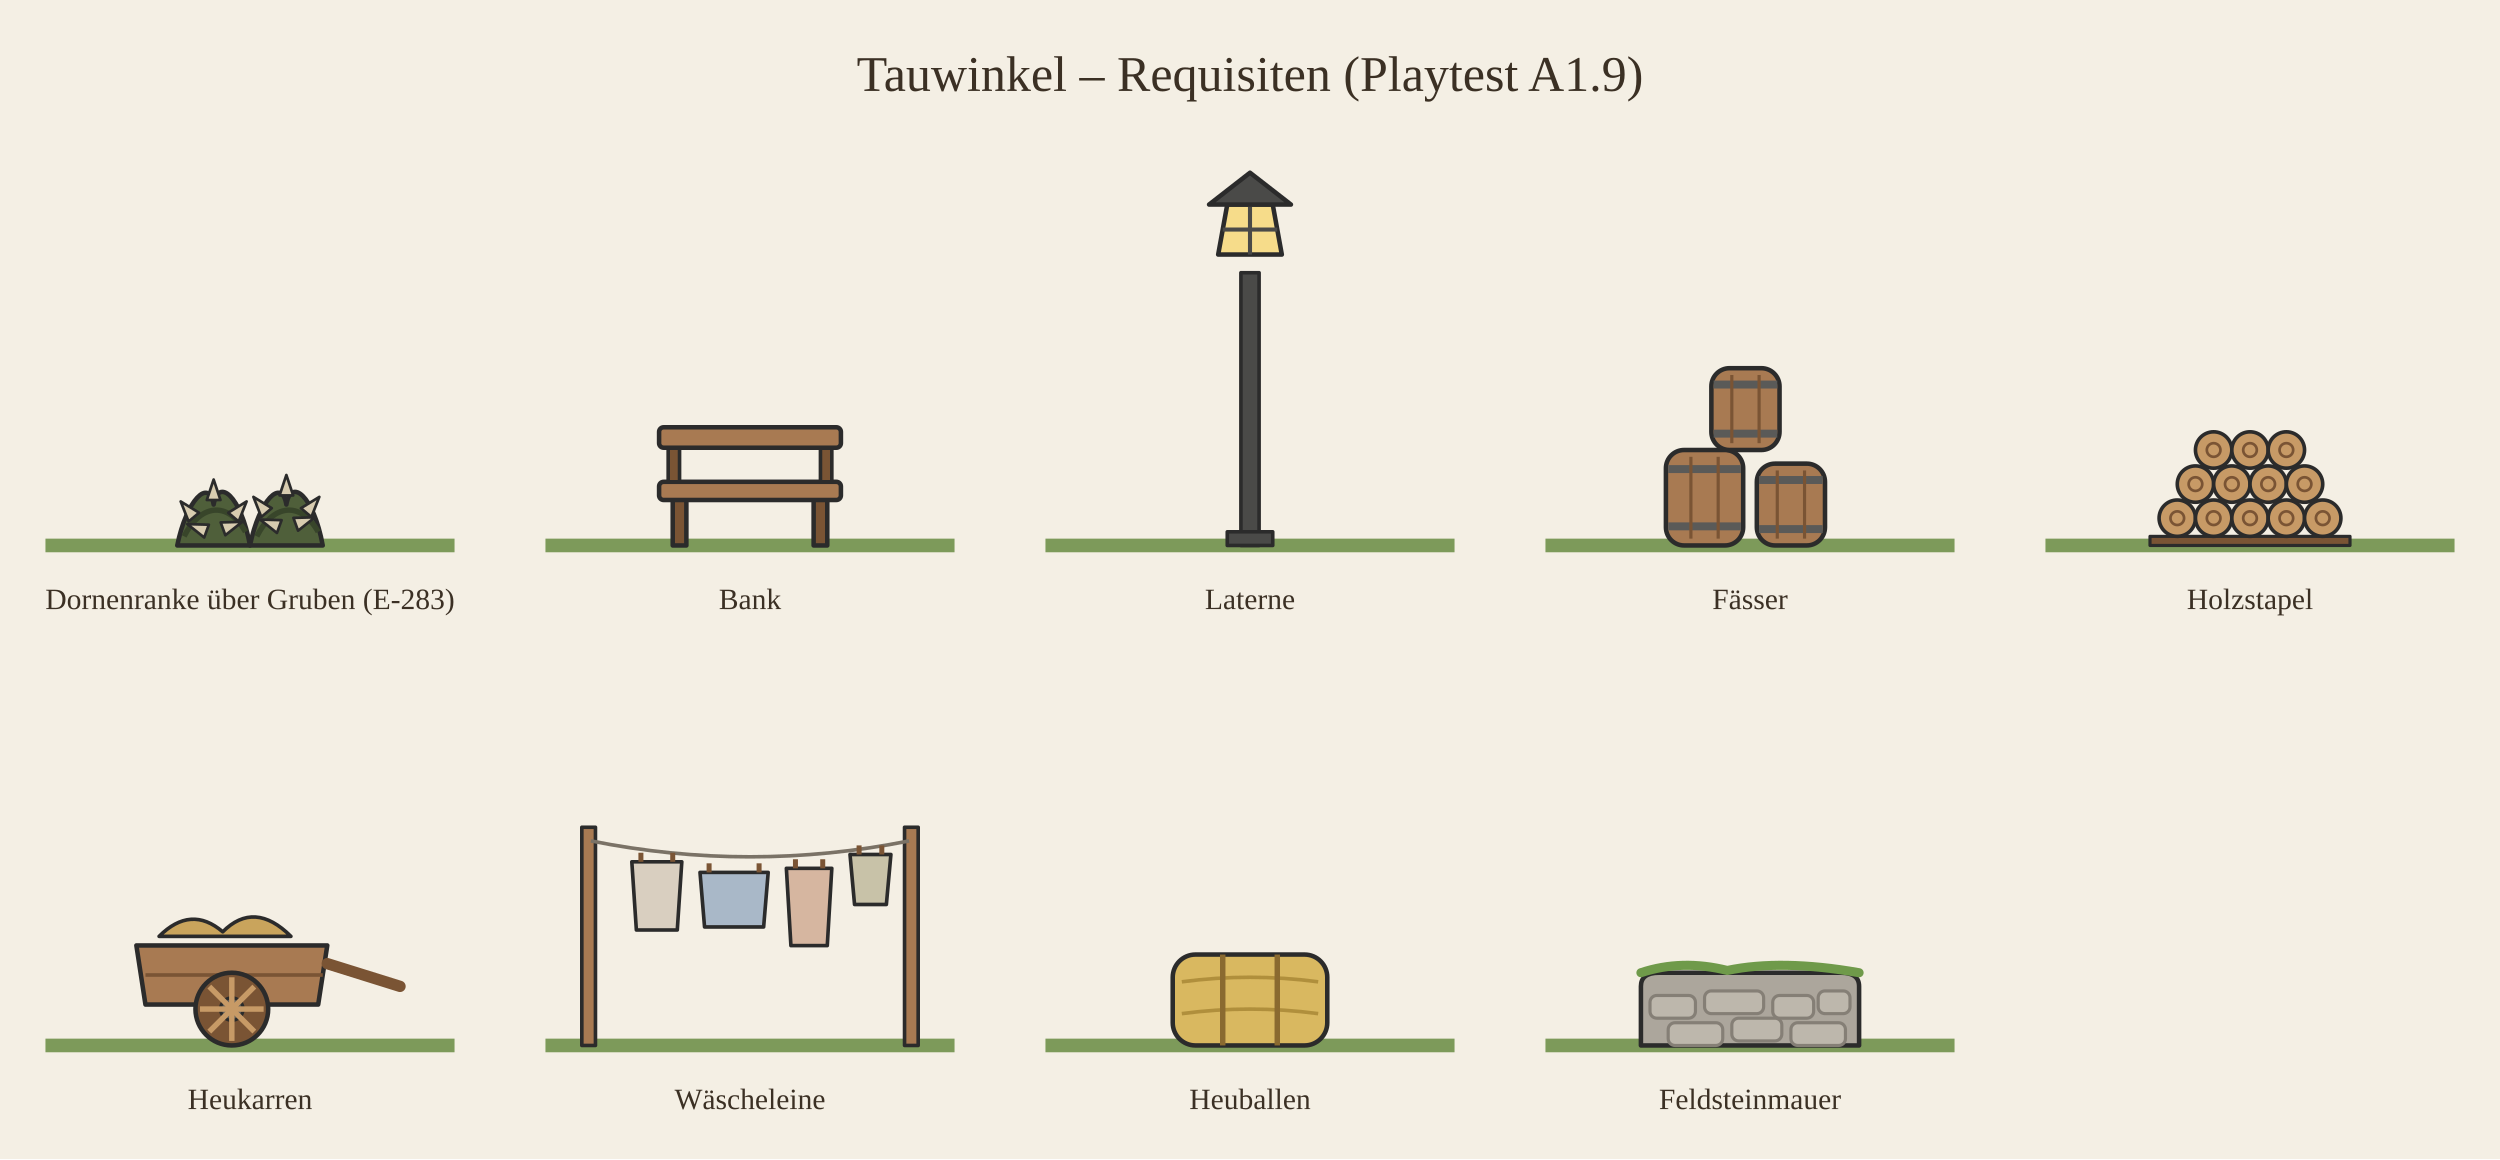
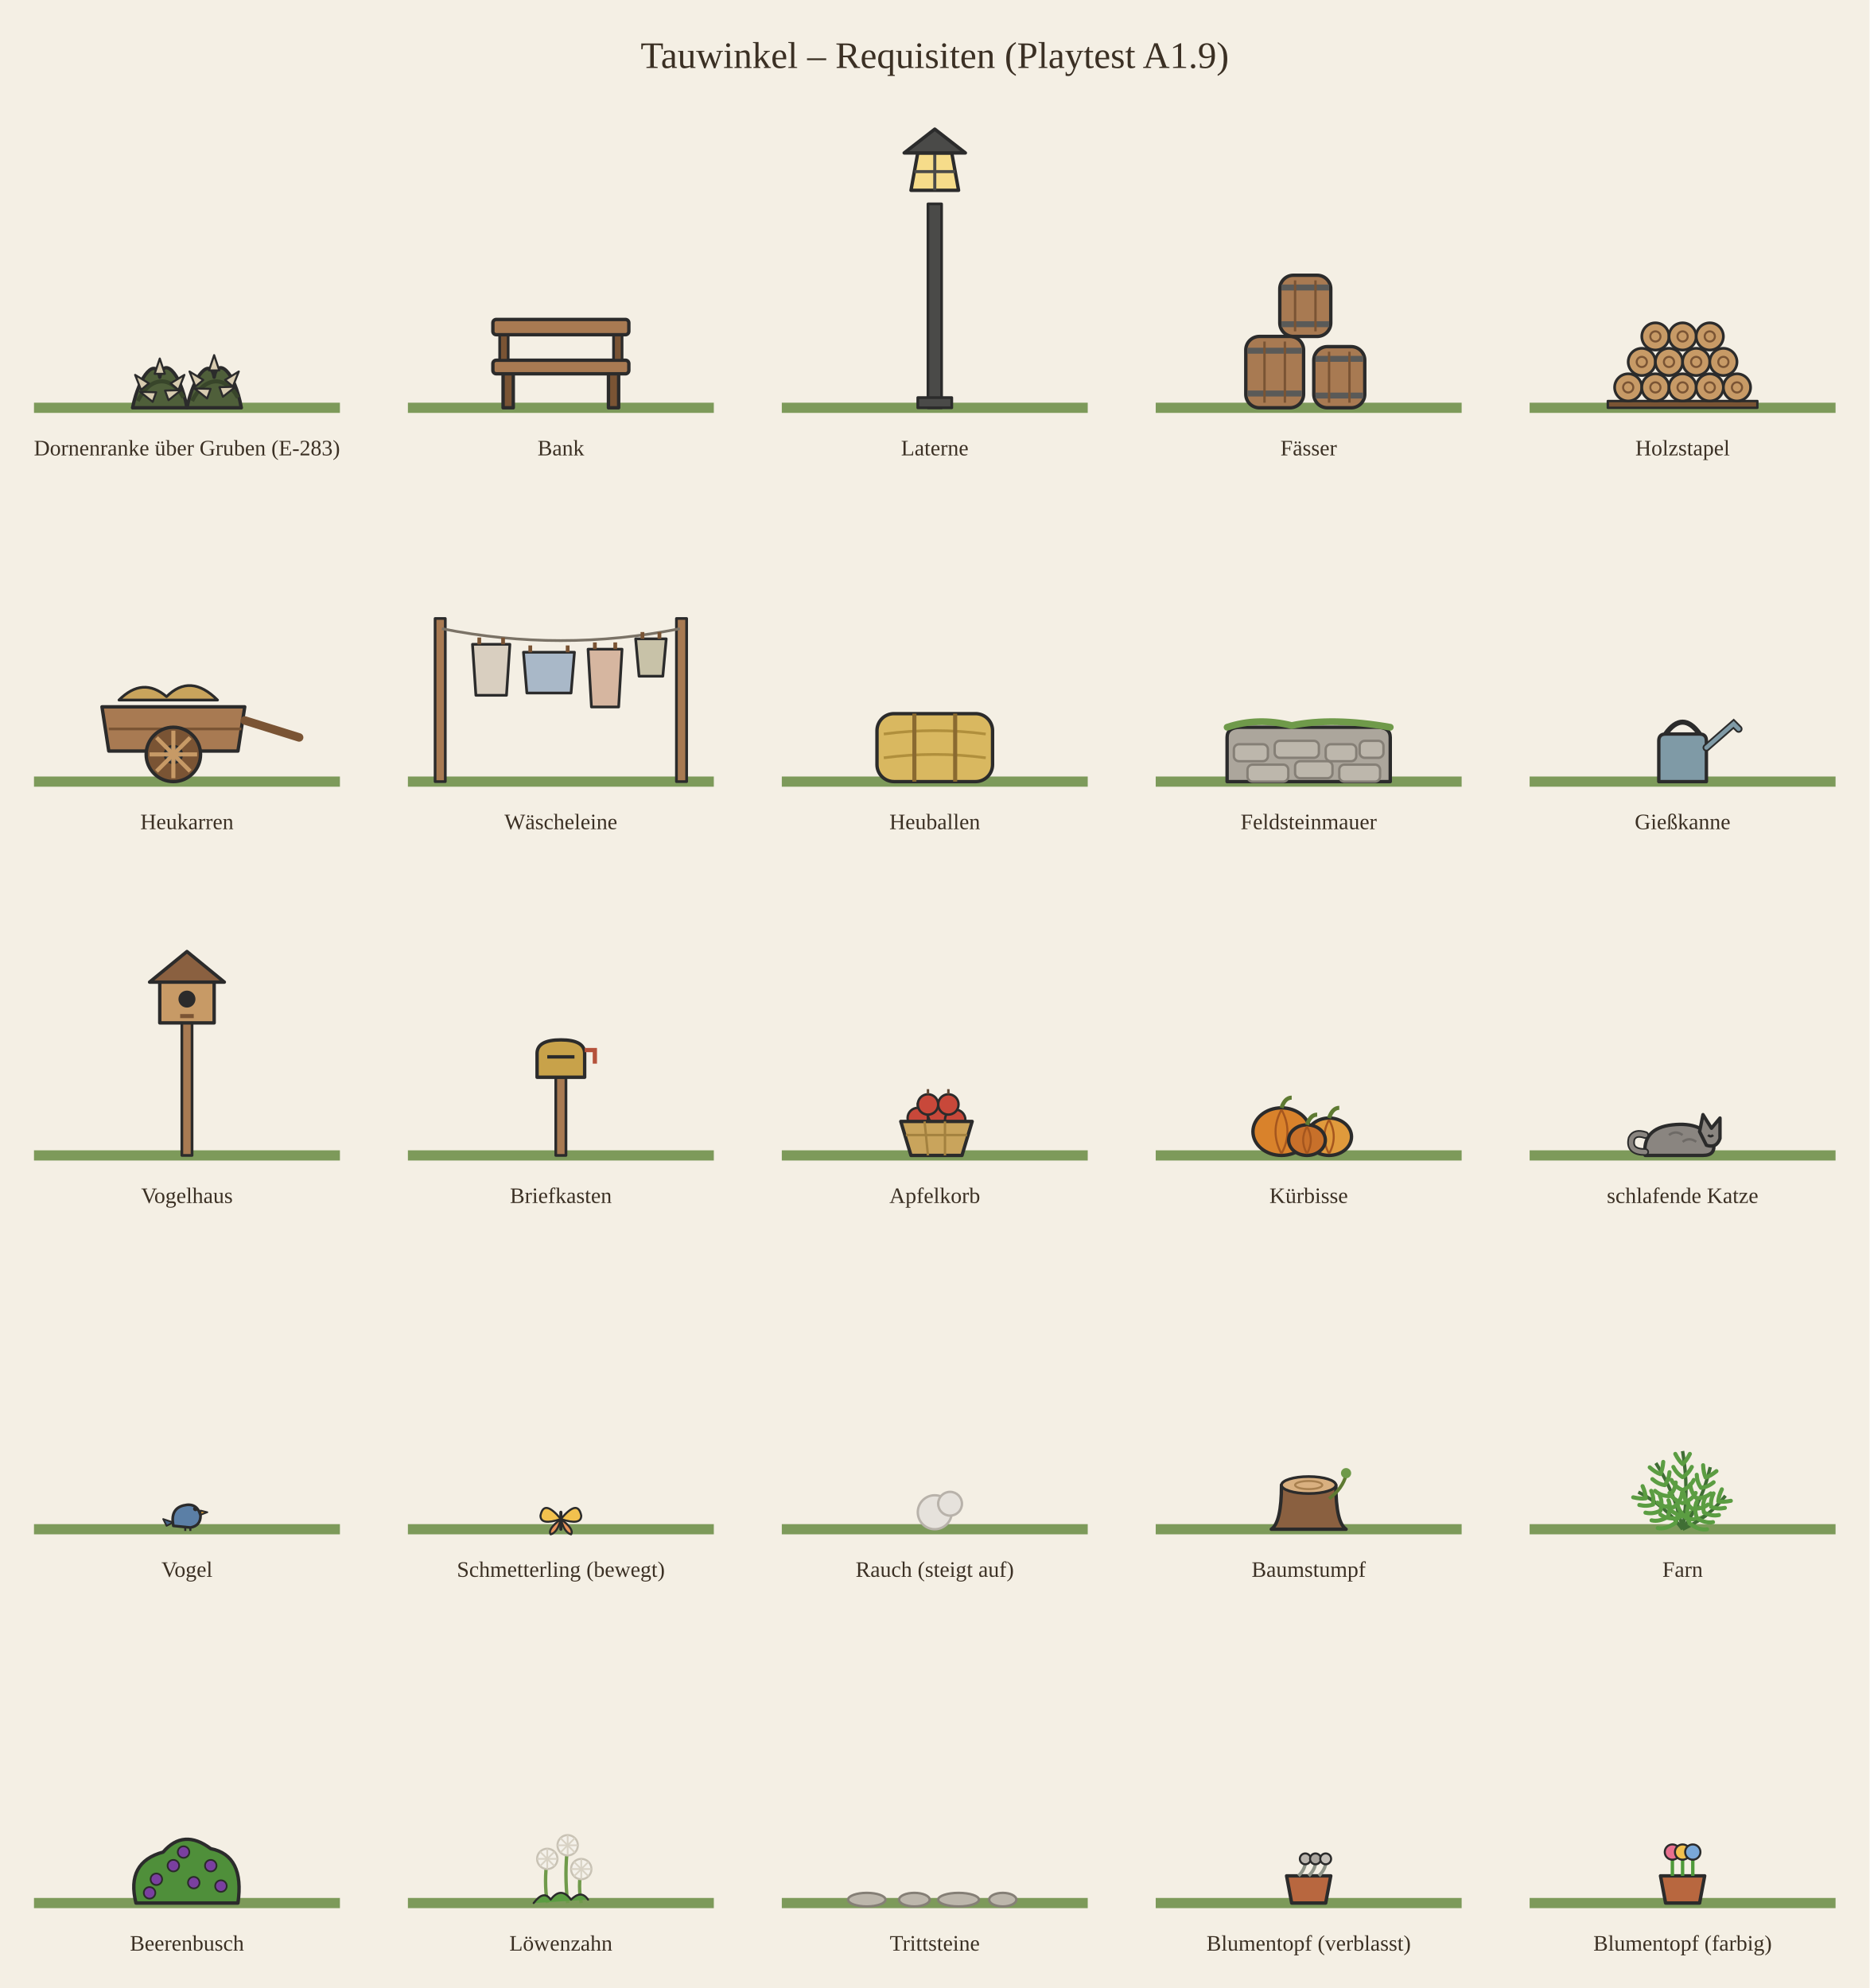
- <svg xmlns="http://www.w3.org/2000/svg" viewBox="0 0 1100 510">
-   <rect width="1100" height="510" fill="#f4efe4" />
+ <svg xmlns="http://www.w3.org/2000/svg" viewBox="0 0 1100 1170">
+   <rect width="1100" height="1170" fill="#f4efe4" />
  <text x="550.0" y="40" font-size="22" fill="#3b3024" text-anchor="middle">Tauwinkel – Requisiten (Playtest A1.9)</text>
  <path d="M 20.0,240 H 200.0" stroke="#7d9a5a" stroke-width="6" />
  <g transform="translate(110.0 240)">
    <path d="M -32,0 C -28,-20 -18,-30 -16,-18 C -14,-30 -4,-22 0,0 Z" fill="#4f5f3a" stroke="#2b2b2b" stroke-width="2.0" stroke-linejoin="round" stroke-linecap="round" />
    <path d="M -29,-4 C -22,-18 -10,-20 -2,-6" fill="none" stroke="#38452a" stroke-width="2.4" />
    <path d="M -29,-12 L -26,-21 L -23,-12 Z" fill="#d8ccb0" stroke="#2b2b2b" stroke-width="1.2" stroke-linejoin="round" stroke-linecap="round" transform="rotate(-40 -26 -14)" />
    <path d="M -19,-20 L -16,-29 L -13,-20 Z" fill="#d8ccb0" stroke="#2b2b2b" stroke-width="1.2" stroke-linejoin="round" stroke-linecap="round" transform="rotate(0 -16 -22)" />
    <path d="M -9,-12 L -6,-21 L -3,-12 Z" fill="#d8ccb0" stroke="#2b2b2b" stroke-width="1.2" stroke-linejoin="round" stroke-linecap="round" transform="rotate(40 -6 -14)" />
    <path d="M -24,-5 L -21,-14 L -18,-5 Z" fill="#d8ccb0" stroke="#2b2b2b" stroke-width="1.2" stroke-linejoin="round" stroke-linecap="round" transform="rotate(-70 -21 -7)" />
    <path d="M -13,-6 L -10,-15 L -7,-6 Z" fill="#d8ccb0" stroke="#2b2b2b" stroke-width="1.2" stroke-linejoin="round" stroke-linecap="round" transform="rotate(70 -10 -8)" />
    <path d="M 0,0 C 4,-20 14,-30 16,-18 C 18,-30 28,-22 32,0 Z" fill="#4f5f3a" stroke="#2b2b2b" stroke-width="2.0" stroke-linejoin="round" stroke-linecap="round" />
    <path d="M 3,-4 C 10,-18 22,-20 30,-6" fill="none" stroke="#38452a" stroke-width="2.4" />
    <path d="M 3,-14 L 6,-23 L 9,-14 Z" fill="#d8ccb0" stroke="#2b2b2b" stroke-width="1.2" stroke-linejoin="round" stroke-linecap="round" transform="rotate(-40 6 -16)" />
    <path d="M 13,-22 L 16,-31 L 19,-22 Z" fill="#d8ccb0" stroke="#2b2b2b" stroke-width="1.2" stroke-linejoin="round" stroke-linecap="round" transform="rotate(0 16 -24)" />
    <path d="M 23,-14 L 26,-23 L 29,-14 Z" fill="#d8ccb0" stroke="#2b2b2b" stroke-width="1.2" stroke-linejoin="round" stroke-linecap="round" transform="rotate(40 26 -16)" />
    <path d="M 8,-7 L 11,-16 L 14,-7 Z" fill="#d8ccb0" stroke="#2b2b2b" stroke-width="1.2" stroke-linejoin="round" stroke-linecap="round" transform="rotate(-70 11 -9)" />
    <path d="M 19,-8 L 22,-17 L 25,-8 Z" fill="#d8ccb0" stroke="#2b2b2b" stroke-width="1.2" stroke-linejoin="round" stroke-linecap="round" transform="rotate(70 22 -10)" />
  </g>
  <text x="110.0" y="268" font-size="13" fill="#3b3024" text-anchor="middle">Dornenranke über Gruben (E-283)</text>
  <path d="M 240.0,240 H 420.0" stroke="#7d9a5a" stroke-width="6" />
  <g transform="translate(330.0 240)">
    <rect x="-34" y="-22" width="6" height="22" fill="#7a5434" stroke="#2b2b2b" stroke-width="2.0" stroke-linejoin="round" stroke-linecap="round" />
    <rect x="28" y="-22" width="6" height="22" fill="#7a5434" stroke="#2b2b2b" stroke-width="2.0" stroke-linejoin="round" stroke-linecap="round" />
    <rect x="-40" y="-28" width="80" height="8" rx="2" fill="#a87a52" stroke="#2b2b2b" stroke-width="2.0" stroke-linejoin="round" stroke-linecap="round" />
    <rect x="-36" y="-50" width="5" height="22" fill="#7a5434" stroke="#2b2b2b" stroke-width="1.6" stroke-linejoin="round" stroke-linecap="round" />
    <rect x="31" y="-50" width="5" height="22" fill="#7a5434" stroke="#2b2b2b" stroke-width="1.6" stroke-linejoin="round" stroke-linecap="round" />
    <rect x="-40" y="-52" width="80" height="9" rx="2" fill="#a87a52" stroke="#2b2b2b" stroke-width="2.0" stroke-linejoin="round" stroke-linecap="round" />
  </g>
  <text x="330.0" y="268" font-size="13" fill="#3b3024" text-anchor="middle">Bank</text>
  <path d="M 460.0,240 H 640.0" stroke="#7d9a5a" stroke-width="6" />
  <g transform="translate(550.0 240)">
    <rect x="-4" y="-120" width="8" height="120" fill="#4a4a48" stroke="#2b2b2b" stroke-width="1.6" stroke-linejoin="round" stroke-linecap="round" />
    <rect x="-10" y="-6" width="20" height="6" fill="#4a4a48" stroke="#2b2b2b" stroke-width="1.6" stroke-linejoin="round" stroke-linecap="round" />
    <path d="M -14,-128 H 14 L 10,-150 H -10 Z" fill="#f6dc8a" stroke="#2b2b2b" stroke-width="2.0" stroke-linejoin="round" stroke-linecap="round" />
    <path d="M 0,-128 V -150 M -12,-139 H 12" stroke="#4a4a48" stroke-width="1.8" />
    <path d="M -18,-150 H 18 L 0,-164 Z" fill="#4a4a48" stroke="#2b2b2b" stroke-width="2.0" stroke-linejoin="round" stroke-linecap="round" />
  </g>
  <text x="550.0" y="268" font-size="13" fill="#3b3024" text-anchor="middle">Laterne</text>
  <path d="M 680.0,240 H 860.0" stroke="#7d9a5a" stroke-width="6" />
  <g transform="translate(770.0 240)">
    <rect x="-37.0" y="-42" width="34" height="42" rx="8" fill="#a87a52" stroke="#2b2b2b" stroke-width="2.0" stroke-linejoin="round" stroke-linecap="round" />
    <path d="M -36.0,-8.4 H -4.0" stroke="#5a5a58" stroke-width="3.5" />
    <path d="M -36.0,-33.6 H -4.0" stroke="#5a5a58" stroke-width="3.5" />
    <path d="M -26,-39 V -3 M -14,-39 V -3" stroke="#7a5434" stroke-width="1.4" />
    <rect x="3.0" y="-36" width="30" height="36" rx="8" fill="#a87a52" stroke="#2b2b2b" stroke-width="2.0" stroke-linejoin="round" stroke-linecap="round" />
    <path d="M 4.0,-7.2 H 32.0" stroke="#5a5a58" stroke-width="3.5" />
    <path d="M 4.0,-28.8 H 32.0" stroke="#5a5a58" stroke-width="3.5" />
    <path d="M 12,-33 V -3 M 24,-33 V -3" stroke="#7a5434" stroke-width="1.4" />
    <rect x="-17.0" y="-78" width="30" height="36" rx="8" fill="#a87a52" stroke="#2b2b2b" stroke-width="2.0" stroke-linejoin="round" stroke-linecap="round" />
    <path d="M -16.0,-49.2 H 12.0" stroke="#5a5a58" stroke-width="3.5" />
    <path d="M -16.0,-70.8 H 12.0" stroke="#5a5a58" stroke-width="3.5" />
    <path d="M -8,-75 V -45 M 4,-75 V -45" stroke="#7a5434" stroke-width="1.4" />
  </g>
  <text x="770.0" y="268" font-size="13" fill="#3b3024" text-anchor="middle">Fässer</text>
  <path d="M 900.0,240 H 1080.0" stroke="#7d9a5a" stroke-width="6" />
  <g transform="translate(990.0 240)">
    <rect x="-44" y="-4" width="88" height="4" fill="#7a5434" stroke="#2b2b2b" stroke-width="1.4" stroke-linejoin="round" stroke-linecap="round" />
    <circle cx="-32" cy="-12" r="8" fill="#c79a66" stroke="#2b2b2b" stroke-width="1.6" stroke-linejoin="round" stroke-linecap="round" />
    <circle cx="-32" cy="-12" r="3" fill="none" stroke="#7a5434" stroke-width="1.2" />
    <circle cx="-16" cy="-12" r="8" fill="#c79a66" stroke="#2b2b2b" stroke-width="1.6" stroke-linejoin="round" stroke-linecap="round" />
    <circle cx="-16" cy="-12" r="3" fill="none" stroke="#7a5434" stroke-width="1.2" />
    <circle cx="0" cy="-12" r="8" fill="#c79a66" stroke="#2b2b2b" stroke-width="1.6" stroke-linejoin="round" stroke-linecap="round" />
    <circle cx="0" cy="-12" r="3" fill="none" stroke="#7a5434" stroke-width="1.2" />
    <circle cx="16" cy="-12" r="8" fill="#c79a66" stroke="#2b2b2b" stroke-width="1.6" stroke-linejoin="round" stroke-linecap="round" />
    <circle cx="16" cy="-12" r="3" fill="none" stroke="#7a5434" stroke-width="1.2" />
    <circle cx="32" cy="-12" r="8" fill="#c79a66" stroke="#2b2b2b" stroke-width="1.6" stroke-linejoin="round" stroke-linecap="round" />
    <circle cx="32" cy="-12" r="3" fill="none" stroke="#7a5434" stroke-width="1.2" />
    <circle cx="-24" cy="-27" r="8" fill="#c79a66" stroke="#2b2b2b" stroke-width="1.6" stroke-linejoin="round" stroke-linecap="round" />
    <circle cx="-24" cy="-27" r="3" fill="none" stroke="#7a5434" stroke-width="1.2" />
    <circle cx="-8" cy="-27" r="8" fill="#c79a66" stroke="#2b2b2b" stroke-width="1.6" stroke-linejoin="round" stroke-linecap="round" />
    <circle cx="-8" cy="-27" r="3" fill="none" stroke="#7a5434" stroke-width="1.2" />
    <circle cx="8" cy="-27" r="8" fill="#c79a66" stroke="#2b2b2b" stroke-width="1.6" stroke-linejoin="round" stroke-linecap="round" />
    <circle cx="8" cy="-27" r="3" fill="none" stroke="#7a5434" stroke-width="1.2" />
    <circle cx="24" cy="-27" r="8" fill="#c79a66" stroke="#2b2b2b" stroke-width="1.6" stroke-linejoin="round" stroke-linecap="round" />
    <circle cx="24" cy="-27" r="3" fill="none" stroke="#7a5434" stroke-width="1.2" />
    <circle cx="-16" cy="-42" r="8" fill="#c79a66" stroke="#2b2b2b" stroke-width="1.6" stroke-linejoin="round" stroke-linecap="round" />
    <circle cx="-16" cy="-42" r="3" fill="none" stroke="#7a5434" stroke-width="1.2" />
    <circle cx="0" cy="-42" r="8" fill="#c79a66" stroke="#2b2b2b" stroke-width="1.6" stroke-linejoin="round" stroke-linecap="round" />
    <circle cx="0" cy="-42" r="3" fill="none" stroke="#7a5434" stroke-width="1.2" />
    <circle cx="16" cy="-42" r="8" fill="#c79a66" stroke="#2b2b2b" stroke-width="1.6" stroke-linejoin="round" stroke-linecap="round" />
    <circle cx="16" cy="-42" r="3" fill="none" stroke="#7a5434" stroke-width="1.2" />
  </g>
  <text x="990.0" y="268" font-size="13" fill="#3b3024" text-anchor="middle">Holzstapel</text>
  <path d="M 20.0,460 H 200.0" stroke="#7d9a5a" stroke-width="6" />
  <g transform="translate(110.0 460)">
    <path d="M -50,-44 H 34 L 30,-18 H -46 Z" fill="#a87a52" stroke="#2b2b2b" stroke-width="2.0" stroke-linejoin="round" stroke-linecap="round" />
    <path d="M -46,-31 H 32" stroke="#7a5434" stroke-width="1.6" />
    <path d="M 34,-36 L 66,-26" stroke="#7a5434" stroke-width="5" stroke-linecap="round" />
    <path d="M -40,-48 Q -26,-62 -12,-50 Q 2,-64 18,-48 Z" fill="#c9a45c" stroke="#2b2b2b" stroke-width="1.6" stroke-linejoin="round" stroke-linecap="round" />
    <circle cx="-8" cy="-16" r="16" fill="#7a5434" stroke="#2b2b2b" stroke-width="2.0" stroke-linejoin="round" stroke-linecap="round" />
    <circle cx="-8" cy="-16" r="5" fill="#5a5a58" stroke="#2b2b2b" stroke-width="1.4" stroke-linejoin="round" stroke-linecap="round" />
    <path d="M -8,-16 l 0,-14" stroke="#c79a66" stroke-width="2.4" transform="rotate(0 -8 -16)" />
    <path d="M -8,-16 l 0,14" stroke="#c79a66" stroke-width="2.4" transform="rotate(0 -8 -16)" />
    <path d="M -8,-16 l 0,-14" stroke="#c79a66" stroke-width="2.4" transform="rotate(45 -8 -16)" />
    <path d="M -8,-16 l 0,14" stroke="#c79a66" stroke-width="2.4" transform="rotate(45 -8 -16)" />
    <path d="M -8,-16 l 0,-14" stroke="#c79a66" stroke-width="2.4" transform="rotate(90 -8 -16)" />
    <path d="M -8,-16 l 0,14" stroke="#c79a66" stroke-width="2.4" transform="rotate(90 -8 -16)" />
    <path d="M -8,-16 l 0,-14" stroke="#c79a66" stroke-width="2.4" transform="rotate(135 -8 -16)" />
    <path d="M -8,-16 l 0,14" stroke="#c79a66" stroke-width="2.4" transform="rotate(135 -8 -16)" />
  </g>
  <text x="110.0" y="488" font-size="13" fill="#3b3024" text-anchor="middle">Heukarren</text>
  <path d="M 240.0,460 H 420.0" stroke="#7d9a5a" stroke-width="6" />
  <g transform="translate(330.0 460)">
    <rect x="-74" y="-96" width="6" height="96" fill="#a87a52" stroke="#2b2b2b" stroke-width="1.6" stroke-linejoin="round" stroke-linecap="round" />
    <rect x="68" y="-96" width="6" height="96" fill="#a87a52" stroke="#2b2b2b" stroke-width="1.6" stroke-linejoin="round" stroke-linecap="round" />
    <path d="M -70,-90 Q 0,-76 70,-90" fill="none" stroke="#7a7266" stroke-width="1.6" />
    <path d="M -52,-80.803 H -30 L -32,-50.803 H -50 Z" fill="#d9cfc0" stroke="#2b2b2b" stroke-width="1.6" stroke-linejoin="round" stroke-linecap="round" />
    <path d="M -48,-80.803 V -84.803 M -34,-80.803 V -84.803" stroke="#7a5434" stroke-width="2.2" />
    <path d="M -22,-76.14 H 8 L 6,-52.14 H -20 Z" fill="#a9b8c8" stroke="#2b2b2b" stroke-width="1.6" stroke-linejoin="round" stroke-linecap="round" />
    <path d="M -18,-76.14 V -80.14 M 4,-76.14 V -80.14" stroke="#7a5434" stroke-width="2.2" />
    <path d="M 16,-77.931 H 36 L 34,-43.931 H 18 Z" fill="#d6b6a0" stroke="#2b2b2b" stroke-width="1.6" stroke-linejoin="round" stroke-linecap="round" />
    <path d="M 20,-77.931 V -81.931 M 32,-77.931 V -81.931" stroke="#7a5434" stroke-width="2.2" />
    <path d="M 44,-84.026 H 62 L 60,-62.026 H 46 Z" fill="#c8c2a8" stroke="#2b2b2b" stroke-width="1.6" stroke-linejoin="round" stroke-linecap="round" />
    <path d="M 48,-84.026 V -88.026 M 58,-84.026 V -88.026" stroke="#7a5434" stroke-width="2.2" />
  </g>
  <text x="330.0" y="488" font-size="13" fill="#3b3024" text-anchor="middle">Wäscheleine</text>
  <path d="M 460.0,460 H 640.0" stroke="#7d9a5a" stroke-width="6" />
  <g transform="translate(550.0 460)">
    <rect x="-34" y="-40" width="68" height="40" rx="10" fill="#d9b860" stroke="#2b2b2b" stroke-width="2.0" stroke-linejoin="round" stroke-linecap="round" />
    <path d="M -30,-28 Q 0,-32 30,-28" fill="none" stroke="#b08f3c" stroke-width="1.6" />
    <path d="M -30,-14 Q 0,-18 30,-14" fill="none" stroke="#b08f3c" stroke-width="1.6" />
    <path d="M -12,-40 V 0 M 12,-40 V 0" stroke="#8a6a30" stroke-width="2.4" />
  </g>
  <text x="550.0" y="488" font-size="13" fill="#3b3024" text-anchor="middle">Heuballen</text>
  <path d="M 680.0,460 H 860.0" stroke="#7d9a5a" stroke-width="6" />
  <g transform="translate(770.0 460)">
    <path d="M -48,0 V -26 Q -48,-32 -40,-32 H 40 Q 48,-32 48,-26 V 0 Z" fill="#aca69c" stroke="#2b2b2b" stroke-width="2.0" stroke-linejoin="round" stroke-linecap="round" />
    <rect x="-44" y="-22" width="20" height="10" rx="3" fill="#bdb7ac" stroke="#857f76" stroke-width="1.4" />
    <rect x="-20" y="-24" width="26" height="10" rx="3" fill="#bdb7ac" stroke="#857f76" stroke-width="1.4" />
    <rect x="10" y="-22" width="18" height="10" rx="3" fill="#bdb7ac" stroke="#857f76" stroke-width="1.4" />
    <rect x="30" y="-24" width="14" height="10" rx="3" fill="#bdb7ac" stroke="#857f76" stroke-width="1.4" />
    <rect x="-36" y="-10" width="24" height="10" rx="3" fill="#bdb7ac" stroke="#857f76" stroke-width="1.4" />
    <rect x="-8" y="-12" width="22" height="10" rx="3" fill="#bdb7ac" stroke="#857f76" stroke-width="1.4" />
    <rect x="18" y="-10" width="24" height="10" rx="3" fill="#bdb7ac" stroke="#857f76" stroke-width="1.4" />
    <path d="M -48,-32 Q -30,-38 -10,-33 Q 14,-38 48,-32" fill="none" stroke="#6f9a4a" stroke-width="4" stroke-linecap="round" />
  </g>
  <text x="770.0" y="488" font-size="13" fill="#3b3024" text-anchor="middle">Feldsteinmauer</text>
+   <path d="M 900.0,460 H 1080.0" stroke="#7d9a5a" stroke-width="6" />
+   <g transform="translate(990.0 460)">
+     <path d="M -14,0 V -24 Q -14,-28 -10,-28 H 10 Q 14,-28 14,-24 V 0 Z" fill="#7f9aa6" stroke="#2b2b2b" stroke-width="2.0" stroke-linejoin="round" stroke-linecap="round" />
+     <path d="M 14,-20 L 30,-34 L 33,-31" fill="none" stroke="#2b2b2b" stroke-width="4.5" stroke-linecap="round" />
+     <path d="M 14,-20 L 30,-34 L 33,-31" fill="none" stroke="#7f9aa6" stroke-width="2.5" stroke-linecap="round" />
+     <path d="M -10,-28 Q 0,-42 10,-28" fill="none" stroke="#2b2b2b" stroke-width="3" />
+   </g>
+   <text x="990.0" y="488" font-size="13" fill="#3b3024" text-anchor="middle">Gießkanne</text>
+   <path d="M 20.0,680 H 200.0" stroke="#7d9a5a" stroke-width="6" />
+   <g transform="translate(110.0 680)">
+     <rect x="-3" y="-80" width="6" height="80" fill="#a87a52" stroke="#2b2b2b" stroke-width="1.6" stroke-linejoin="round" stroke-linecap="round" />
+     <rect x="-16" y="-104" width="32" height="26" fill="#c79a66" stroke="#2b2b2b" stroke-width="2.0" stroke-linejoin="round" stroke-linecap="round" />
+     <path d="M -22,-102 L 0,-120 L 22,-102 Z" fill="#8a6040" stroke="#2b2b2b" stroke-width="2.0" stroke-linejoin="round" stroke-linecap="round" />
+     <circle cx="0" cy="-92" r="5" fill="#2b2b2b" />
+     <path d="M -4,-82 H 4" stroke="#7a5434" stroke-width="2.4" />
+   </g>
+   <text x="110.0" y="708" font-size="13" fill="#3b3024" text-anchor="middle">Vogelhaus</text>
+   <path d="M 240.0,680 H 420.0" stroke="#7d9a5a" stroke-width="6" />
+   <g transform="translate(330.0 680)">
+     <rect x="-3" y="-46" width="6" height="46" fill="#a87a52" stroke="#2b2b2b" stroke-width="1.6" stroke-linejoin="round" stroke-linecap="round" />
+     <path d="M -14,-46 V -60 Q -14,-68 0,-68 Q 14,-68 14,-60 V -46 Z" fill="#c8a24a" stroke="#2b2b2b" stroke-width="2.0" stroke-linejoin="round" stroke-linecap="round" />
+     <path d="M -8,-58 H 8" stroke="#2b2b2b" stroke-width="2" />
+     <path d="M 14,-62 h 6 v 8" fill="none" stroke="#b5523b" stroke-width="2.5" />
+   </g>
+   <text x="330.0" y="708" font-size="13" fill="#3b3024" text-anchor="middle">Briefkasten</text>
+   <path d="M 460.0,680 H 640.0" stroke="#7d9a5a" stroke-width="6" />
+   <g transform="translate(550.0 680)">
+     <circle cx="-10" cy="-22" r="6" fill="#c8483a" stroke="#2b2b2b" stroke-width="1.4" stroke-linejoin="round" stroke-linecap="round" />
+     <path d="M -10,-28 v -3" stroke="#5e4430" stroke-width="1.4" />
+     <circle cx="2" cy="-24" r="6" fill="#c8483a" stroke="#2b2b2b" stroke-width="1.4" stroke-linejoin="round" stroke-linecap="round" />
+     <path d="M 2,-30 v -3" stroke="#5e4430" stroke-width="1.4" />
+     <circle cx="12" cy="-21" r="6" fill="#c8483a" stroke="#2b2b2b" stroke-width="1.4" stroke-linejoin="round" stroke-linecap="round" />
+     <path d="M 12,-27 v -3" stroke="#5e4430" stroke-width="1.4" />
+     <circle cx="-4" cy="-30" r="6" fill="#c8483a" stroke="#2b2b2b" stroke-width="1.4" stroke-linejoin="round" stroke-linecap="round" />
+     <path d="M -4,-36 v -3" stroke="#5e4430" stroke-width="1.4" />
+     <circle cx="8" cy="-30" r="6" fill="#c8483a" stroke="#2b2b2b" stroke-width="1.4" stroke-linejoin="round" stroke-linecap="round" />
+     <path d="M 8,-36 v -3" stroke="#5e4430" stroke-width="1.4" />
+     <path d="M -20,-20 H 22 L 16,0 H -14 Z" fill="#c9a45c" stroke="#2b2b2b" stroke-width="2.0" stroke-linejoin="round" stroke-linecap="round" />
+     <path d="M -17,-12 H 19 M -6,-20 L -4,0 M 6,-20 L 6,0" stroke="#a3813f" stroke-width="1.4" />
+   </g>
+   <text x="550.0" y="708" font-size="13" fill="#3b3024" text-anchor="middle">Apfelkorb</text>
+   <path d="M 680.0,680 H 860.0" stroke="#7d9a5a" stroke-width="6" />
+   <g transform="translate(770.0 680)">
+     <ellipse cx="-16" cy="-14" rx="16.8" ry="14" fill="#d9822b" stroke="#2b2b2b" stroke-width="2.0" stroke-linejoin="round" stroke-linecap="round" />
+     <path d="M -16,-27 Q -23.0,-14 -16,-1 M -16,-27 Q -9.0,-14 -16,-1" fill="none" stroke="#a5561e" stroke-width="1.2" />
+     <path d="M -16,-28 q 2,-6 6,-6" fill="none" stroke="#5e7a32" stroke-width="2.4" />
+     <ellipse cx="12" cy="-11" rx="13.2" ry="11" fill="#e09a3c" stroke="#2b2b2b" stroke-width="2.0" stroke-linejoin="round" stroke-linecap="round" />
+     <path d="M 12,-21 Q 6.5,-11 12,-1 M 12,-21 Q 17.5,-11 12,-1" fill="none" stroke="#a5561e" stroke-width="1.2" />
+     <path d="M 12,-22 q 2,-6 6,-6" fill="none" stroke="#5e7a32" stroke-width="2.4" />
+     <ellipse cx="-1" cy="-9" rx="10.8" ry="9" fill="#c8702a" stroke="#2b2b2b" stroke-width="2.0" stroke-linejoin="round" stroke-linecap="round" />
+     <path d="M -1,-17 Q -5.5,-9 -1,-1 M -1,-17 Q 3.5,-9 -1,-1" fill="none" stroke="#a5561e" stroke-width="1.2" />
+     <path d="M -1,-18 q 2,-6 6,-6" fill="none" stroke="#5e7a32" stroke-width="2.4" />
+   </g>
+   <text x="770.0" y="708" font-size="13" fill="#3b3024" text-anchor="middle">Kürbisse</text>
+   <path d="M 900.0,680 H 1080.0" stroke="#7d9a5a" stroke-width="6" />
+   <g transform="translate(990.0 680)">
+     <path d="M -22,0 Q -24,-16 -6,-18 Q 12,-20 18,-8 Q 20,0 12,0 Z" fill="#8a8580" stroke="#2b2b2b" stroke-width="2.0" stroke-linejoin="round" stroke-linecap="round" />
+     <path d="M 10,-14 L 12,-24 L 17,-16 L 22,-22 L 22,-10 Q 20,-4 14,-6 Z" fill="#8a8580" stroke="#2b2b2b" stroke-width="2.0" stroke-linejoin="round" stroke-linecap="round" />
+     <path d="M 15,-12 q 1.5,1.5 3,0" fill="none" stroke="#2b2b2b" stroke-width="1.4" />
+     <path d="M -22,-2 Q -32,-2 -30,-10 Q -28,-14 -22,-12" fill="none" stroke="#2b2b2b" stroke-width="4.5" stroke-linecap="round" />
+     <path d="M -22,-2 Q -32,-2 -30,-10 Q -28,-14 -22,-12" fill="none" stroke="#8a8580" stroke-width="2.6" stroke-linecap="round" />
+     <path d="M -8,-12 q 4,-3 8,0 M 0,-8 q 4,-3 8,0" fill="none" stroke="#6e6a66" stroke-width="1.4" />
+   </g>
+   <text x="990.0" y="708" font-size="13" fill="#3b3024" text-anchor="middle">schlafende Katze</text>
+   <path d="M 20.0,900 H 200.0" stroke="#7d9a5a" stroke-width="6" />
+   <g transform="translate(110.0 900)">
+     <path d="M -8,-2 Q -10,-12 -2,-14 Q 6,-16 8,-8 Q 8,-2 2,-1 Z" fill="#5b7fa6" stroke="#2b2b2b" stroke-width="1.6" stroke-linejoin="round" stroke-linecap="round" />
+     <circle cx="5" cy="-12" r="1.4" fill="#2b2b2b" />
+     <path d="M 8,-11 l 4,1 l -4,1.5 Z" fill="#e0a23a" stroke="#2b2b2b" stroke-width="1" stroke-linejoin="round" stroke-linecap="round" />
+     <path d="M -8,-4 l -6,-2 l 2,4 Z" fill="#45648a" stroke="#2b2b2b" stroke-width="1" stroke-linejoin="round" stroke-linecap="round" />
+     <path d="M -1,-1 v 2 M 2,-1 v 2" stroke="#2b2b2b" stroke-width="1.2" />
+   </g>
+   <text x="110.0" y="928" font-size="13" fill="#3b3024" text-anchor="middle">Vogel</text>
+   <path d="M 240.0,900 H 420.0" stroke="#7d9a5a" stroke-width="6" />
+   <g transform="translate(330.0 900)">
+     <path d="M 0,-6 Q -10,-18 -12,-8 Q -12,-2 0,-6 Z M 0,-6 Q 10,-18 12,-8 Q 12,-2 0,-6 Z" fill="#f2c14e" stroke="#2b2b2b" stroke-width="1.2" stroke-linejoin="round" stroke-linecap="round" />
+     <path d="M 0,-6 Q -8,0 -6,3 Q -2,2 0,-6 Z M 0,-6 Q 8,0 6,3 Q 2,2 0,-6 Z" fill="#e8925a" stroke="#2b2b2b" stroke-width="1.2" stroke-linejoin="round" stroke-linecap="round" />
+     <path d="M 0,-10 V 0" stroke="#2b2b2b" stroke-width="1.8" stroke-linecap="round" />
+   </g>
+   <text x="330.0" y="928" font-size="13" fill="#3b3024" text-anchor="middle">Schmetterling (bewegt)</text>
+   <path d="M 460.0,900 H 640.0" stroke="#7d9a5a" stroke-width="6" />
+   <g transform="translate(550.0 900)">
+     <circle cx="0" cy="-10" r="10" fill="#e6e2dc" stroke="#b8b2aa" stroke-width="1.4" />
+     <circle cx="9" cy="-15" r="7" fill="#e6e2dc" stroke="#b8b2aa" stroke-width="1.4" />
+   </g>
+   <text x="550.0" y="928" font-size="13" fill="#3b3024" text-anchor="middle">Rauch (steigt auf)</text>
+   <path d="M 680.0,900 H 860.0" stroke="#7d9a5a" stroke-width="6" />
+   <g transform="translate(770.0 900)">
+     <path d="M -22,0 Q -16,-4 -16,-26 H 16 Q 16,-4 22,0 Z" fill="#8a6040" stroke="#2b2b2b" stroke-width="2.0" stroke-linejoin="round" stroke-linecap="round" />
+     <ellipse cx="0" cy="-26" rx="16" ry="5" fill="#d9b080" stroke="#2b2b2b" stroke-width="1.6" stroke-linejoin="round" stroke-linecap="round" />
+     <ellipse cx="0" cy="-26" rx="8" ry="2.4" fill="none" stroke="#a8804f" stroke-width="1.2" />
+     <path d="M 12,-18 q 8,-6 10,-14" fill="none" stroke="#5e7a32" stroke-width="2" />
+     <circle cx="22" cy="-33" r="3" fill="#6f9a4a" />
+   </g>
+   <text x="770.0" y="928" font-size="13" fill="#3b3024" text-anchor="middle">Baumstumpf</text>
+   <path d="M 900.0,900 H 1080.0" stroke="#7d9a5a" stroke-width="6" />
+   <g transform="translate(990.0 900)">
+     <g transform="rotate(-50)">
+       <path d="M 0,0 Q 4,-17.0 0,-34" fill="none" stroke="#3f6e34" stroke-width="2" />
+       <path d="M 0,-5.667 q -6.857,-2 -8.857,-6 M 0,-5.667 q 6.857,-2 8.857,-6" fill="none" stroke="#5b9d42" stroke-width="2.4" stroke-linecap="round" />
+       <path d="M 0,-11.333 q -5.714,-2 -7.714,-6 M 0,-11.333 q 5.714,-2 7.714,-6" fill="none" stroke="#5b9d42" stroke-width="2.4" stroke-linecap="round" />
+       <path d="M 0,-17.0 q -4.571,-2 -6.571,-6 M 0,-17.0 q 4.571,-2 6.571,-6" fill="none" stroke="#5b9d42" stroke-width="2.4" stroke-linecap="round" />
+       <path d="M 0,-22.667 q -3.429,-2 -5.429,-6 M 0,-22.667 q 3.429,-2 5.429,-6" fill="none" stroke="#5b9d42" stroke-width="2.4" stroke-linecap="round" />
+       <path d="M 0,-28.333 q -2.286,-2 -4.286,-6 M 0,-28.333 q 2.286,-2 4.286,-6" fill="none" stroke="#5b9d42" stroke-width="2.4" stroke-linecap="round" />
+     </g>
+     <g transform="rotate(-22)">
+       <path d="M 0,0 Q 4,-21.0 0,-42" fill="none" stroke="#3f6e34" stroke-width="2" />
+       <path d="M 0,-7.0 q -6.857,-2 -8.857,-6 M 0,-7.0 q 6.857,-2 8.857,-6" fill="none" stroke="#5b9d42" stroke-width="2.4" stroke-linecap="round" />
+       <path d="M 0,-14.0 q -5.714,-2 -7.714,-6 M 0,-14.0 q 5.714,-2 7.714,-6" fill="none" stroke="#5b9d42" stroke-width="2.4" stroke-linecap="round" />
+       <path d="M 0,-21.0 q -4.571,-2 -6.571,-6 M 0,-21.0 q 4.571,-2 6.571,-6" fill="none" stroke="#5b9d42" stroke-width="2.4" stroke-linecap="round" />
+       <path d="M 0,-28.0 q -3.429,-2 -5.429,-6 M 0,-28.0 q 3.429,-2 5.429,-6" fill="none" stroke="#5b9d42" stroke-width="2.4" stroke-linecap="round" />
+       <path d="M 0,-35.0 q -2.286,-2 -4.286,-6 M 0,-35.0 q 2.286,-2 4.286,-6" fill="none" stroke="#5b9d42" stroke-width="2.4" stroke-linecap="round" />
+     </g>
+     <g transform="rotate(0)">
+       <path d="M 0,0 Q 4,-23.0 0,-46" fill="none" stroke="#3f6e34" stroke-width="2" />
+       <path d="M 0,-7.667 q -6.857,-2 -8.857,-6 M 0,-7.667 q 6.857,-2 8.857,-6" fill="none" stroke="#5b9d42" stroke-width="2.4" stroke-linecap="round" />
+       <path d="M 0,-15.333 q -5.714,-2 -7.714,-6 M 0,-15.333 q 5.714,-2 7.714,-6" fill="none" stroke="#5b9d42" stroke-width="2.4" stroke-linecap="round" />
+       <path d="M 0,-23.0 q -4.571,-2 -6.571,-6 M 0,-23.0 q 4.571,-2 6.571,-6" fill="none" stroke="#5b9d42" stroke-width="2.4" stroke-linecap="round" />
+       <path d="M 0,-30.667 q -3.429,-2 -5.429,-6 M 0,-30.667 q 3.429,-2 5.429,-6" fill="none" stroke="#5b9d42" stroke-width="2.4" stroke-linecap="round" />
+       <path d="M 0,-38.333 q -2.286,-2 -4.286,-6 M 0,-38.333 q 2.286,-2 4.286,-6" fill="none" stroke="#5b9d42" stroke-width="2.4" stroke-linecap="round" />
+     </g>
+     <g transform="rotate(24)">
+       <path d="M 0,0 Q 4,-20.0 0,-40" fill="none" stroke="#3f6e34" stroke-width="2" />
+       <path d="M 0,-6.667 q -6.857,-2 -8.857,-6 M 0,-6.667 q 6.857,-2 8.857,-6" fill="none" stroke="#5b9d42" stroke-width="2.4" stroke-linecap="round" />
+       <path d="M 0,-13.333 q -5.714,-2 -7.714,-6 M 0,-13.333 q 5.714,-2 7.714,-6" fill="none" stroke="#5b9d42" stroke-width="2.4" stroke-linecap="round" />
+       <path d="M 0,-20.0 q -4.571,-2 -6.571,-6 M 0,-20.0 q 4.571,-2 6.571,-6" fill="none" stroke="#5b9d42" stroke-width="2.4" stroke-linecap="round" />
+       <path d="M 0,-26.667 q -3.429,-2 -5.429,-6 M 0,-26.667 q 3.429,-2 5.429,-6" fill="none" stroke="#5b9d42" stroke-width="2.4" stroke-linecap="round" />
+       <path d="M 0,-33.333 q -2.286,-2 -4.286,-6 M 0,-33.333 q 2.286,-2 4.286,-6" fill="none" stroke="#5b9d42" stroke-width="2.4" stroke-linecap="round" />
+     </g>
+     <g transform="rotate(52)">
+       <path d="M 0,0 Q 4,-16.0 0,-32" fill="none" stroke="#3f6e34" stroke-width="2" />
+       <path d="M 0,-5.333 q -6.857,-2 -8.857,-6 M 0,-5.333 q 6.857,-2 8.857,-6" fill="none" stroke="#5b9d42" stroke-width="2.4" stroke-linecap="round" />
+       <path d="M 0,-10.667 q -5.714,-2 -7.714,-6 M 0,-10.667 q 5.714,-2 7.714,-6" fill="none" stroke="#5b9d42" stroke-width="2.4" stroke-linecap="round" />
+       <path d="M 0,-16.0 q -4.571,-2 -6.571,-6 M 0,-16.0 q 4.571,-2 6.571,-6" fill="none" stroke="#5b9d42" stroke-width="2.4" stroke-linecap="round" />
+       <path d="M 0,-21.333 q -3.429,-2 -5.429,-6 M 0,-21.333 q 3.429,-2 5.429,-6" fill="none" stroke="#5b9d42" stroke-width="2.4" stroke-linecap="round" />
+       <path d="M 0,-26.667 q -2.286,-2 -4.286,-6 M 0,-26.667 q 2.286,-2 4.286,-6" fill="none" stroke="#5b9d42" stroke-width="2.4" stroke-linecap="round" />
+     </g>
+   </g>
+   <text x="990.0" y="928" font-size="13" fill="#3b3024" text-anchor="middle">Farn</text>
+   <path d="M 20.0,1120 H 200.0" stroke="#7d9a5a" stroke-width="6" />
+   <g transform="translate(110.0 1120)">
+     <path d="M -30,0 Q -36,-24 -14,-30 Q -2,-44 14,-32 Q 34,-28 30,0 Z" fill="#4f8f3a" stroke="#2b2b2b" stroke-width="2.0" stroke-linejoin="round" stroke-linecap="round" />
+     <circle cx="-18" cy="-14" r="3.4" fill="#7a3fa0" stroke="#2b2b2b" stroke-width="1" />
+     <circle cx="-8" cy="-22" r="3.4" fill="#7a3fa0" stroke="#2b2b2b" stroke-width="1" />
+     <circle cx="4" cy="-12" r="3.4" fill="#7a3fa0" stroke="#2b2b2b" stroke-width="1" />
+     <circle cx="14" cy="-22" r="3.4" fill="#7a3fa0" stroke="#2b2b2b" stroke-width="1" />
+     <circle cx="20" cy="-10" r="3.4" fill="#7a3fa0" stroke="#2b2b2b" stroke-width="1" />
+     <circle cx="-2" cy="-30" r="3.4" fill="#7a3fa0" stroke="#2b2b2b" stroke-width="1" />
+     <circle cx="-22" cy="-6" r="3.4" fill="#7a3fa0" stroke="#2b2b2b" stroke-width="1" />
+   </g>
+   <text x="110.0" y="1148" font-size="13" fill="#3b3024" text-anchor="middle">Beerenbusch</text>
+   <path d="M 240.0,1120 H 420.0" stroke="#7d9a5a" stroke-width="6" />
+   <g transform="translate(330.0 1120)">
+     <path d="M -8,0 Q -10,-13.0 -8,-26" fill="none" stroke="#6f9a4a" stroke-width="2" />
+     <circle cx="-8" cy="-26" r="6" fill="#f4f1ea" stroke="#c8c2b4" stroke-width="1.2" />
+     <path d="M -8,-26 l 0,-6" stroke="#d8d2c4" stroke-width="1" transform="rotate(0 -8 -26)" />
+     <path d="M -8,-26 l 0,-6" stroke="#d8d2c4" stroke-width="1" transform="rotate(45 -8 -26)" />
+     <path d="M -8,-26 l 0,-6" stroke="#d8d2c4" stroke-width="1" transform="rotate(90 -8 -26)" />
+     <path d="M -8,-26 l 0,-6" stroke="#d8d2c4" stroke-width="1" transform="rotate(135 -8 -26)" />
+     <path d="M -8,-26 l 0,-6" stroke="#d8d2c4" stroke-width="1" transform="rotate(180 -8 -26)" />
+     <path d="M -8,-26 l 0,-6" stroke="#d8d2c4" stroke-width="1" transform="rotate(225 -8 -26)" />
+     <path d="M -8,-26 l 0,-6" stroke="#d8d2c4" stroke-width="1" transform="rotate(270 -8 -26)" />
+     <path d="M -8,-26 l 0,-6" stroke="#d8d2c4" stroke-width="1" transform="rotate(315 -8 -26)" />
+     <path d="M 4,0 Q 2,-17.0 4,-34" fill="none" stroke="#6f9a4a" stroke-width="2" />
+     <circle cx="4" cy="-34" r="6" fill="#f4f1ea" stroke="#c8c2b4" stroke-width="1.2" />
+     <path d="M 4,-34 l 0,-6" stroke="#d8d2c4" stroke-width="1" transform="rotate(0 4 -34)" />
+     <path d="M 4,-34 l 0,-6" stroke="#d8d2c4" stroke-width="1" transform="rotate(45 4 -34)" />
+     <path d="M 4,-34 l 0,-6" stroke="#d8d2c4" stroke-width="1" transform="rotate(90 4 -34)" />
+     <path d="M 4,-34 l 0,-6" stroke="#d8d2c4" stroke-width="1" transform="rotate(135 4 -34)" />
+     <path d="M 4,-34 l 0,-6" stroke="#d8d2c4" stroke-width="1" transform="rotate(180 4 -34)" />
+     <path d="M 4,-34 l 0,-6" stroke="#d8d2c4" stroke-width="1" transform="rotate(225 4 -34)" />
+     <path d="M 4,-34 l 0,-6" stroke="#d8d2c4" stroke-width="1" transform="rotate(270 4 -34)" />
+     <path d="M 4,-34 l 0,-6" stroke="#d8d2c4" stroke-width="1" transform="rotate(315 4 -34)" />
+     <path d="M 12,0 Q 10,-10.0 12,-20" fill="none" stroke="#6f9a4a" stroke-width="2" />
+     <circle cx="12" cy="-20" r="6" fill="#f4f1ea" stroke="#c8c2b4" stroke-width="1.2" />
+     <path d="M 12,-20 l 0,-6" stroke="#d8d2c4" stroke-width="1" transform="rotate(0 12 -20)" />
+     <path d="M 12,-20 l 0,-6" stroke="#d8d2c4" stroke-width="1" transform="rotate(45 12 -20)" />
+     <path d="M 12,-20 l 0,-6" stroke="#d8d2c4" stroke-width="1" transform="rotate(90 12 -20)" />
+     <path d="M 12,-20 l 0,-6" stroke="#d8d2c4" stroke-width="1" transform="rotate(135 12 -20)" />
+     <path d="M 12,-20 l 0,-6" stroke="#d8d2c4" stroke-width="1" transform="rotate(180 12 -20)" />
+     <path d="M 12,-20 l 0,-6" stroke="#d8d2c4" stroke-width="1" transform="rotate(225 12 -20)" />
+     <path d="M 12,-20 l 0,-6" stroke="#d8d2c4" stroke-width="1" transform="rotate(270 12 -20)" />
+     <path d="M 12,-20 l 0,-6" stroke="#d8d2c4" stroke-width="1" transform="rotate(315 12 -20)" />
+     <path d="M -16,0 q 6,-8 10,-2 q 6,-8 12,0 q 6,-6 10,0" fill="#5b9d42" stroke="#2b2b2b" stroke-width="1.2" stroke-linejoin="round" stroke-linecap="round" />
+   </g>
+   <text x="330.0" y="1148" font-size="13" fill="#3b3024" text-anchor="middle">Löwenzahn</text>
+   <path d="M 460.0,1120 H 640.0" stroke="#7d9a5a" stroke-width="6" />
+   <g transform="translate(550.0 1120)">
+     <ellipse cx="-40" cy="-2" rx="11.0" ry="4" fill="#bdb7ac" stroke="#857f76" stroke-width="1.4" />
+     <ellipse cx="-12" cy="-2" rx="9.0" ry="4" fill="#bdb7ac" stroke="#857f76" stroke-width="1.4" />
+     <ellipse cx="14" cy="-2" rx="12.0" ry="4" fill="#bdb7ac" stroke="#857f76" stroke-width="1.4" />
+     <ellipse cx="40" cy="-2" rx="8.0" ry="4" fill="#bdb7ac" stroke="#857f76" stroke-width="1.4" />
+   </g>
+   <text x="550.0" y="1148" font-size="13" fill="#3b3024" text-anchor="middle">Trittsteine</text>
+   <path d="M 680.0,1120 H 860.0" stroke="#7d9a5a" stroke-width="6" />
+   <g transform="translate(770.0 1120)">
+     <path d="M -10,0 L -13,-16 H 13 L 10,0 Z" fill="#b8673f" stroke="#2b2b2b" stroke-width="2.0" stroke-linejoin="round" stroke-linecap="round" />
+     <path d="M -6,-16 Q -2,-20.0 -2,-24" stroke="#8f9488" stroke-width="2" fill="none" />
+     <circle cx="-2" cy="-26" r="3.2" fill="#b9b4ad" stroke="#2b2b2b" stroke-width="1.2" />
+     <path d="M 0,-16 Q 4,-20.0 4,-24" stroke="#8f9488" stroke-width="2" fill="none" />
+     <circle cx="4" cy="-26" r="3.2" fill="#a9a49d" stroke="#2b2b2b" stroke-width="1.2" />
+     <path d="M 6,-16 Q 10,-20.0 10,-24" stroke="#8f9488" stroke-width="2" fill="none" />
+     <circle cx="10" cy="-26" r="3.2" fill="#c4bfb8" stroke="#2b2b2b" stroke-width="1.2" />
+   </g>
+   <text x="770.0" y="1148" font-size="13" fill="#3b3024" text-anchor="middle">Blumentopf (verblasst)</text>
+   <path d="M 900.0,1120 H 1080.0" stroke="#7d9a5a" stroke-width="6" />
+   <g transform="translate(990.0 1120)">
+     <path d="M -10,0 L -13,-16 H 13 L 10,0 Z" fill="#b8673f" stroke="#2b2b2b" stroke-width="2.0" stroke-linejoin="round" stroke-linecap="round" />
+     <path d="M -6,-16 Q -6,-22.0 -6,-28" stroke="#4f9a3a" stroke-width="2" fill="none" />
+     <circle cx="-6" cy="-30" r="4.5" fill="#e8708f" stroke="#2b2b2b" stroke-width="1.2" />
+     <path d="M 0,-16 Q 0,-22.0 0,-28" stroke="#4f9a3a" stroke-width="2" fill="none" />
+     <circle cx="0" cy="-30" r="4.5" fill="#f2c14e" stroke="#2b2b2b" stroke-width="1.2" />
+     <path d="M 6,-16 Q 6,-22.0 6,-28" stroke="#4f9a3a" stroke-width="2" fill="none" />
+     <circle cx="6" cy="-30" r="4.5" fill="#7aa8d8" stroke="#2b2b2b" stroke-width="1.2" />
+   </g>
+   <text x="990.0" y="1148" font-size="13" fill="#3b3024" text-anchor="middle">Blumentopf (farbig)</text>
</svg>
